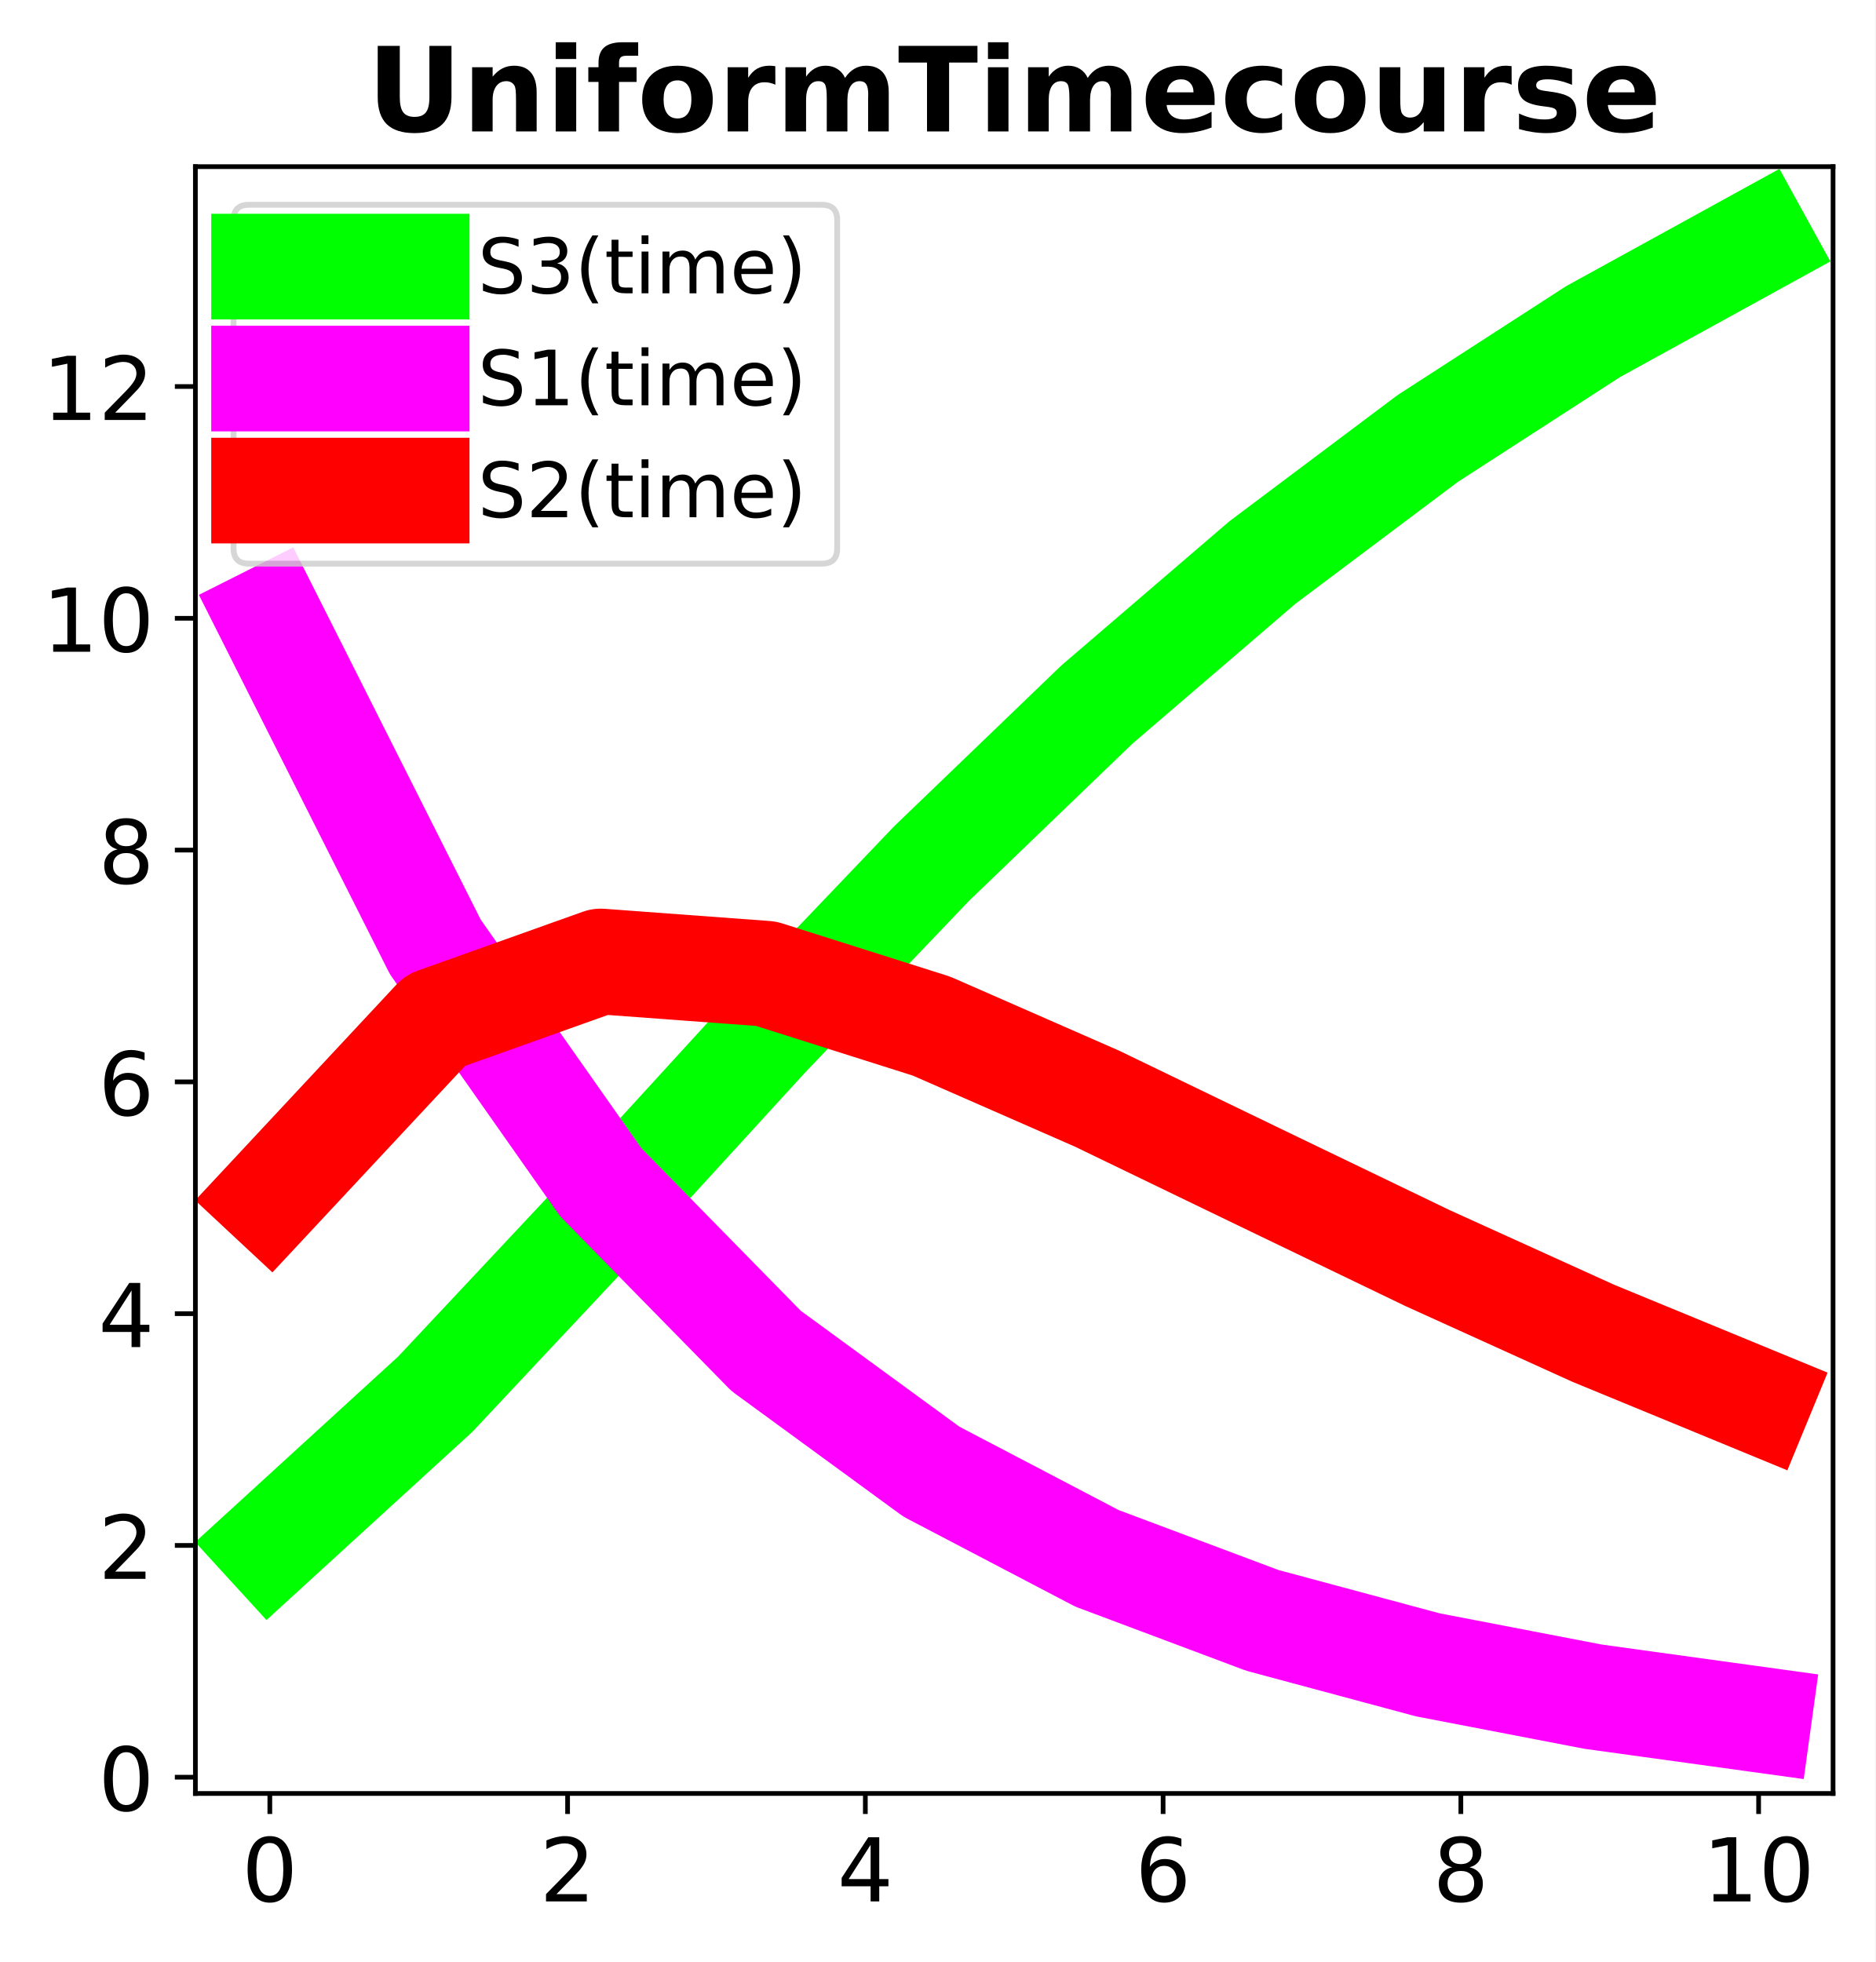
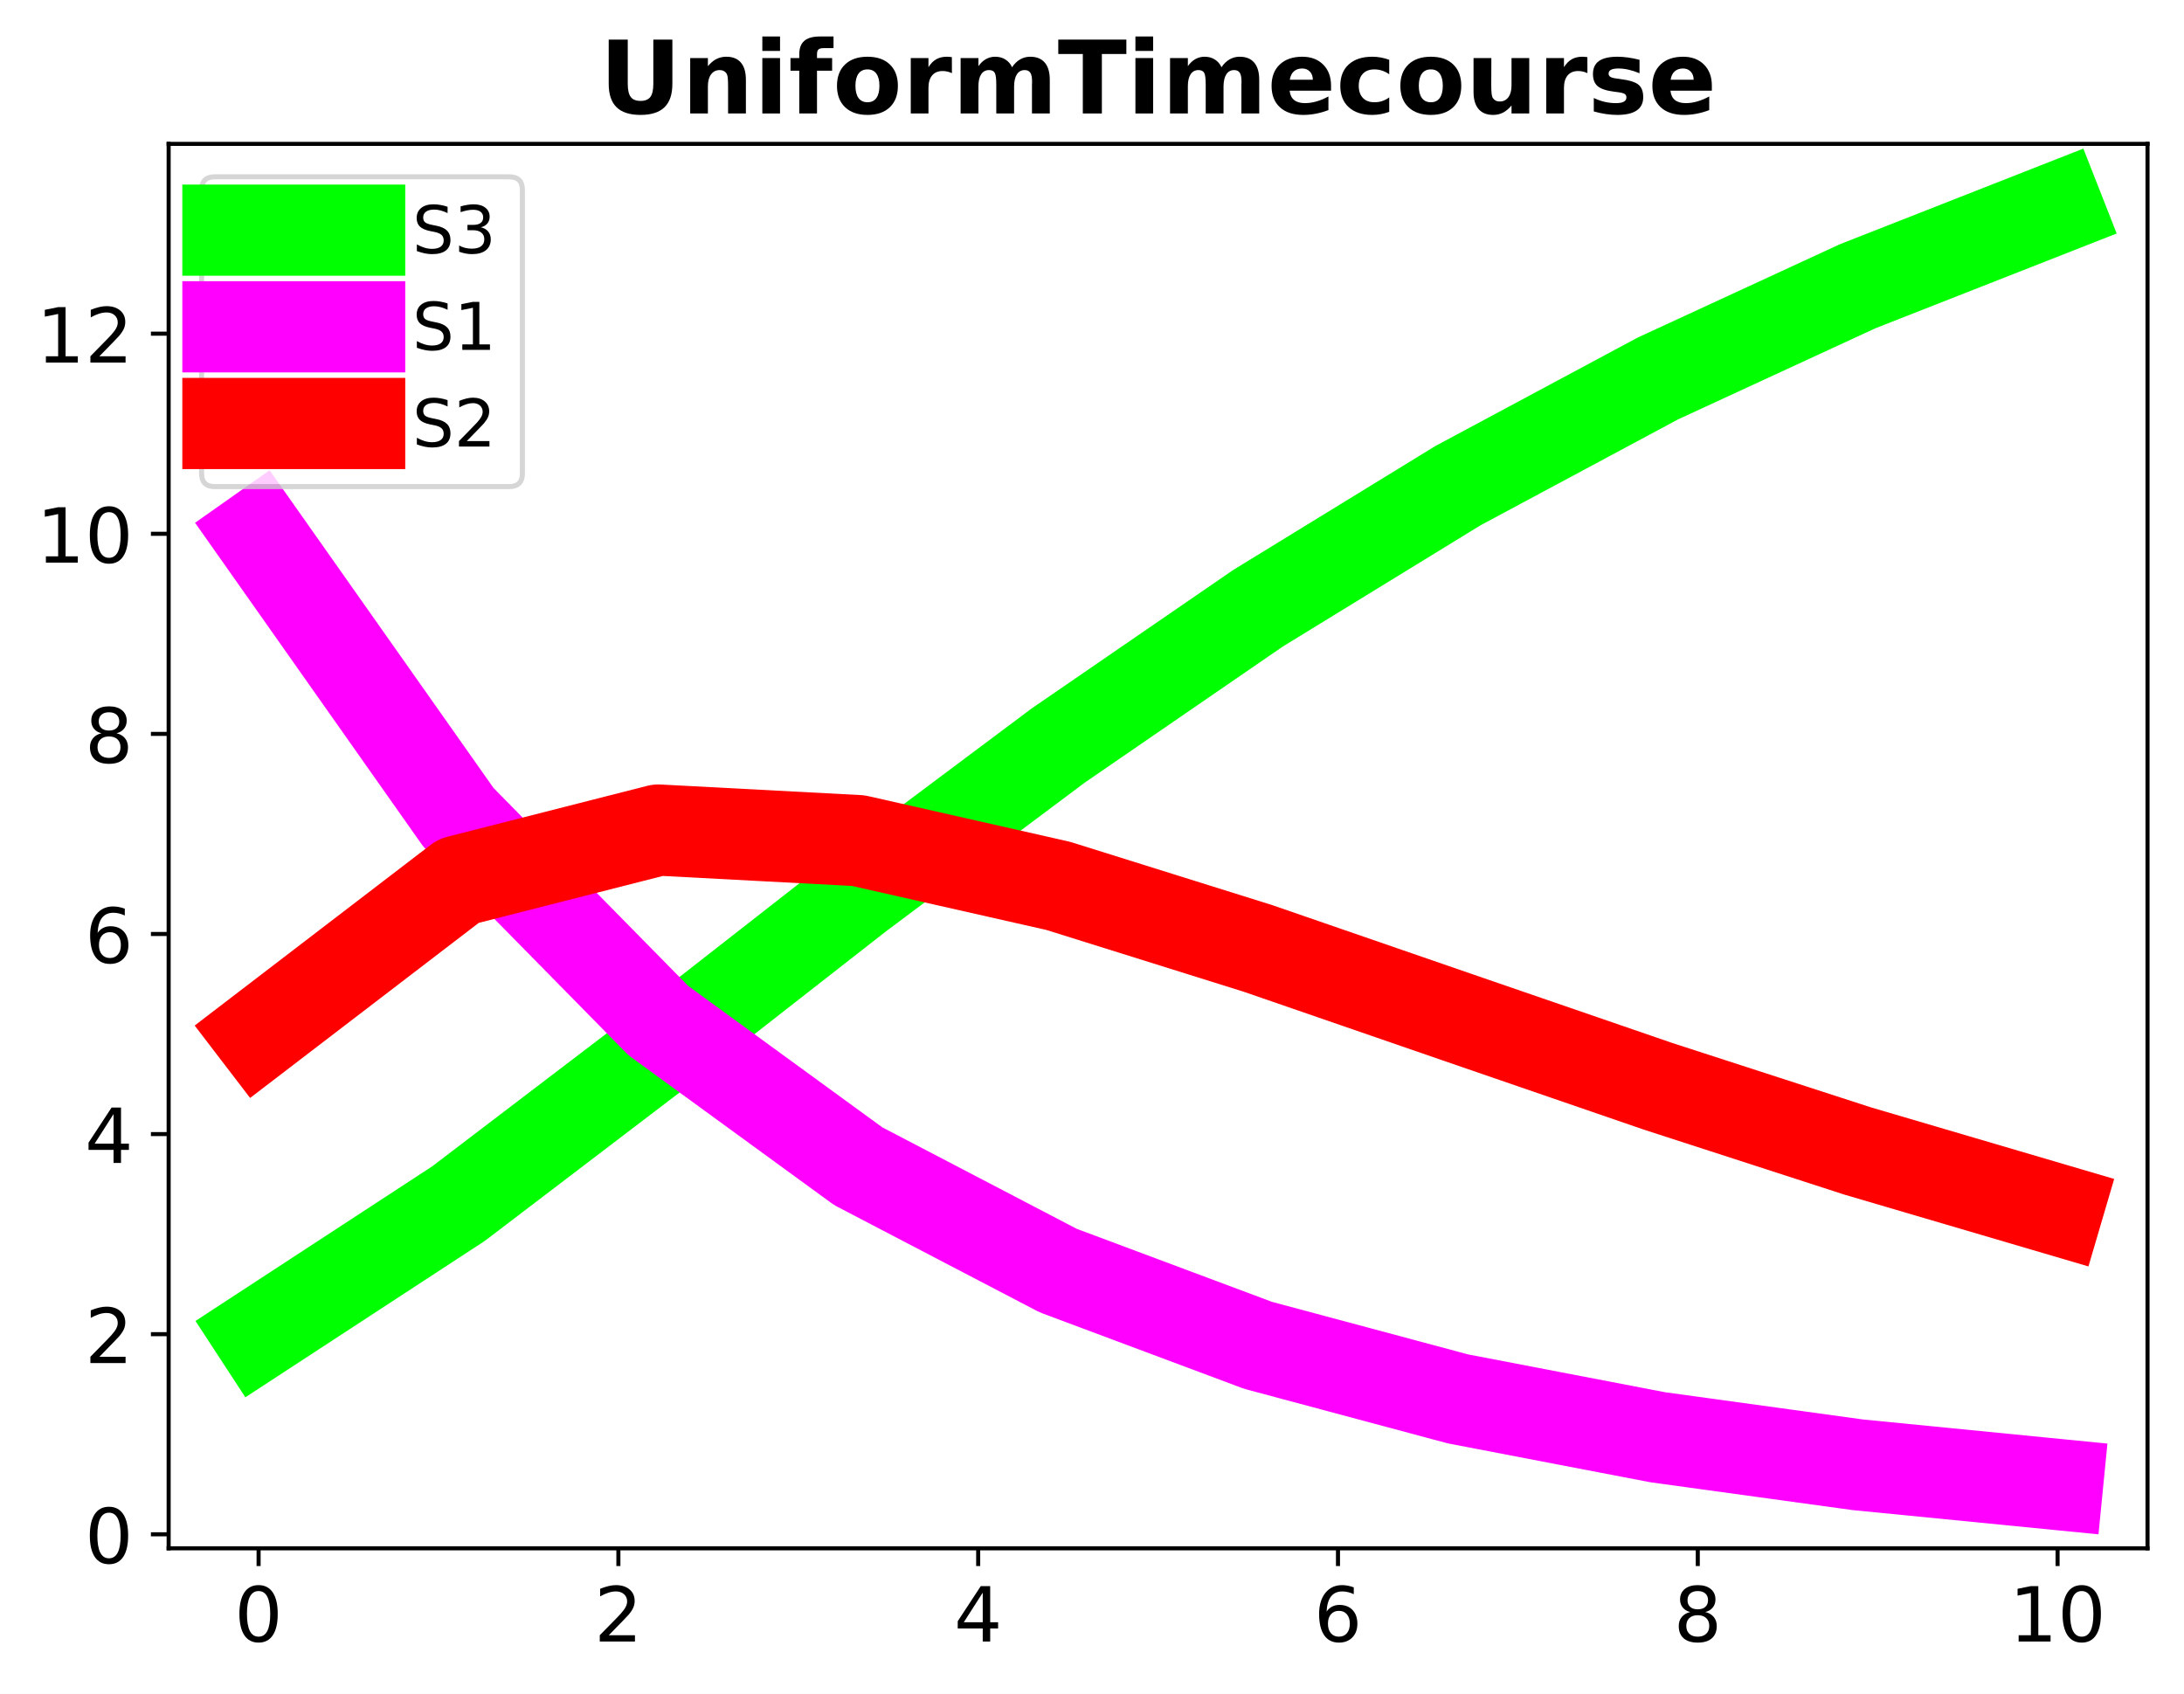
- <svg xmlns="http://www.w3.org/2000/svg" xmlns:xlink="http://www.w3.org/1999/xlink" height="334.314pt" version="1.1" viewBox="0 0 319.488 334.314" width="319.488pt">
+ <svg xmlns="http://www.w3.org/2000/svg" xmlns:xlink="http://www.w3.org/1999/xlink" height="334.314pt" version="1.1" viewBox="0 0 431.087 334.314" width="431.087pt">
  <defs>
    <style type="text/css">*{stroke-linecap:butt;stroke-linejoin:round;}</style>
  </defs>
  <g id="figure_1">
    <g id="patch_1">
-       <path d="M -0 334.314  L 319.488 334.314  L 319.488 0  L -0 0  z " style="fill:#ffffff;" />
+       <path d="M 0 334.314  L 431.087 334.314  L 431.087 0  L 0 0  z " style="fill:#ffffff;" />
    </g>
    <g id="axes_1">
      <g id="patch_2">
-         <path d="M 33.288 305.597  L 312.288 305.597  L 312.288 28.397  L 33.288 28.397  z " style="fill:#ffffff;" />
+         <path d="M 33.288 305.597  L 423.887 305.597  L 423.887 28.397  L 33.288 28.397  z " style="fill:#ffffff;" />
      </g>
      <g id="matplotlib.axis_1">
        <g id="xtick_1">
          <g id="line2d_1">
            <defs>
-               <path d="M 0 0  L 0 3.5  " id="m050993a86c" style="stroke:#000000;stroke-width:0.8;" />
+               <path d="M 0 0  L 0 3.5  " id="md7dc10ea6a" style="stroke:#000000;stroke-width:0.8;" />
            </defs>
            <g>
-               <use style="stroke:#000000;stroke-width:0.8;" x="45.969" xlink:href="#m050993a86c" y="305.597" />
+               <use style="stroke:#000000;stroke-width:0.8;" x="51.042" xlink:href="#md7dc10ea6a" y="305.597" />
            </g>
          </g>
          <g id="text_1">
-             <g transform="translate(41.19744 323.9945)scale(0.15 -0.15)">
+             <g transform="translate(46.27017 323.9945)scale(0.15 -0.15)">
              <defs>
                <path d="M 31.781 66.406  Q 24.172 66.406 20.328 58.906  Q 16.5 51.422 16.5 36.375  Q 16.5 21.391 20.328 13.891  Q 24.172 6.391 31.781 6.391  Q 39.453 6.391 43.281 13.891  Q 47.125 21.391 47.125 36.375  Q 47.125 51.422 43.281 58.906  Q 39.453 66.406 31.781 66.406  z M 31.781 74.219  Q 44.047 74.219 50.516 64.516  Q 56.984 54.828 56.984 36.375  Q 56.984 17.969 50.516 8.266  Q 44.047 -1.422 31.781 -1.422  Q 19.531 -1.422 13.062 8.266  Q 6.594 17.969 6.594 36.375  Q 6.594 54.828 13.062 64.516  Q 19.531 74.219 31.781 74.219  z " id="DejaVuSans-48" />
              </defs>
              <use xlink:href="#DejaVuSans-48" />
            </g>
          </g>
        </g>
        <g id="xtick_2">
          <g id="line2d_2">
            <g>
-               <use style="stroke:#000000;stroke-width:0.8;" x="96.697" xlink:href="#m050993a86c" y="305.597" />
+               <use style="stroke:#000000;stroke-width:0.8;" x="122.06" xlink:href="#md7dc10ea6a" y="305.597" />
            </g>
          </g>
          <g id="text_2">
-             <g transform="translate(91.92472 323.9945)scale(0.15 -0.15)">
+             <g transform="translate(117.2884 323.9945)scale(0.15 -0.15)">
              <defs>
                <path d="M 19.188 8.297  L 53.609 8.297  L 53.609 0  L 7.328 0  L 7.328 8.297  Q 12.938 14.109 22.625 23.891  Q 32.328 33.688 34.812 36.531  Q 39.547 41.844 41.422 45.531  Q 43.312 49.219 43.312 52.781  Q 43.312 58.594 39.234 62.25  Q 35.156 65.922 28.609 65.922  Q 23.969 65.922 18.812 64.312  Q 13.672 62.703 7.812 59.422  L 7.812 69.391  Q 13.766 71.781 18.938 73  Q 24.125 74.219 28.422 74.219  Q 39.75 74.219 46.484 68.547  Q 53.219 62.891 53.219 53.422  Q 53.219 48.922 51.531 44.891  Q 49.859 40.875 45.406 35.406  Q 44.188 33.984 37.641 27.219  Q 31.109 20.453 19.188 8.297  z " id="DejaVuSans-50" />
              </defs>
              <use xlink:href="#DejaVuSans-50" />
            </g>
          </g>
        </g>
        <g id="xtick_3">
          <g id="line2d_3">
            <g>
-               <use style="stroke:#000000;stroke-width:0.8;" x="147.424" xlink:href="#m050993a86c" y="305.597" />
+               <use style="stroke:#000000;stroke-width:0.8;" x="193.078" xlink:href="#md7dc10ea6a" y="305.597" />
            </g>
          </g>
          <g id="text_3">
-             <g transform="translate(142.652 323.9945)scale(0.15 -0.15)">
+             <g transform="translate(188.3065 323.9945)scale(0.15 -0.15)">
              <defs>
                <path d="M 37.797 64.312  L 12.891 25.391  L 37.797 25.391  z M 35.203 72.906  L 47.609 72.906  L 47.609 25.391  L 58.016 25.391  L 58.016 17.188  L 47.609 17.188  L 47.609 0  L 37.797 0  L 37.797 17.188  L 4.891 17.188  L 4.891 26.703  z " id="DejaVuSans-52" />
              </defs>
              <use xlink:href="#DejaVuSans-52" />
            </g>
          </g>
        </g>
        <g id="xtick_4">
          <g id="line2d_4">
            <g>
-               <use style="stroke:#000000;stroke-width:0.8;" x="198.151" xlink:href="#m050993a86c" y="305.597" />
+               <use style="stroke:#000000;stroke-width:0.8;" x="264.097" xlink:href="#md7dc10ea6a" y="305.597" />
            </g>
          </g>
          <g id="text_4">
-             <g transform="translate(193.3793 323.9945)scale(0.15 -0.15)">
+             <g transform="translate(259.3247 323.9945)scale(0.15 -0.15)">
              <defs>
                <path d="M 33.016 40.375  Q 26.375 40.375 22.484 35.828  Q 18.609 31.297 18.609 23.391  Q 18.609 15.531 22.484 10.953  Q 26.375 6.391 33.016 6.391  Q 39.656 6.391 43.531 10.953  Q 47.406 15.531 47.406 23.391  Q 47.406 31.297 43.531 35.828  Q 39.656 40.375 33.016 40.375  z M 52.594 71.297  L 52.594 62.312  Q 48.875 64.062 45.094 64.984  Q 41.312 65.922 37.594 65.922  Q 27.828 65.922 22.672 59.328  Q 17.531 52.734 16.797 39.406  Q 19.672 43.656 24.016 45.922  Q 28.375 48.188 33.594 48.188  Q 44.578 48.188 50.953 41.516  Q 57.328 34.859 57.328 23.391  Q 57.328 12.156 50.688 5.359  Q 44.047 -1.422 33.016 -1.422  Q 20.359 -1.422 13.672 8.266  Q 6.984 17.969 6.984 36.375  Q 6.984 53.656 15.188 63.938  Q 23.391 74.219 37.203 74.219  Q 40.922 74.219 44.703 73.484  Q 48.484 72.75 52.594 71.297  z " id="DejaVuSans-54" />
              </defs>
              <use xlink:href="#DejaVuSans-54" />
            </g>
          </g>
        </g>
        <g id="xtick_5">
          <g id="line2d_5">
            <g>
-               <use style="stroke:#000000;stroke-width:0.8;" x="248.878" xlink:href="#m050993a86c" y="305.597" />
+               <use style="stroke:#000000;stroke-width:0.8;" x="335.115" xlink:href="#md7dc10ea6a" y="305.597" />
            </g>
          </g>
          <g id="text_5">
-             <g transform="translate(244.1065 323.9945)scale(0.15 -0.15)">
+             <g transform="translate(330.3429 323.9945)scale(0.15 -0.15)">
              <defs>
                <path d="M 31.781 34.625  Q 24.75 34.625 20.719 30.859  Q 16.703 27.094 16.703 20.516  Q 16.703 13.922 20.719 10.156  Q 24.75 6.391 31.781 6.391  Q 38.812 6.391 42.859 10.172  Q 46.922 13.969 46.922 20.516  Q 46.922 27.094 42.891 30.859  Q 38.875 34.625 31.781 34.625  z M 21.922 38.812  Q 15.578 40.375 12.031 44.719  Q 8.5 49.078 8.5 55.328  Q 8.5 64.062 14.719 69.141  Q 20.953 74.219 31.781 74.219  Q 42.672 74.219 48.875 69.141  Q 55.078 64.062 55.078 55.328  Q 55.078 49.078 51.531 44.719  Q 48 40.375 41.703 38.812  Q 48.828 37.156 52.797 32.312  Q 56.781 27.484 56.781 20.516  Q 56.781 9.906 50.312 4.234  Q 43.844 -1.422 31.781 -1.422  Q 19.734 -1.422 13.25 4.234  Q 6.781 9.906 6.781 20.516  Q 6.781 27.484 10.781 32.312  Q 14.797 37.156 21.922 38.812  z M 18.312 54.391  Q 18.312 48.734 21.844 45.562  Q 25.391 42.391 31.781 42.391  Q 38.141 42.391 41.719 45.562  Q 45.312 48.734 45.312 54.391  Q 45.312 60.062 41.719 63.234  Q 38.141 66.406 31.781 66.406  Q 25.391 66.406 21.844 63.234  Q 18.312 60.062 18.312 54.391  z " id="DejaVuSans-56" />
              </defs>
              <use xlink:href="#DejaVuSans-56" />
            </g>
          </g>
        </g>
        <g id="xtick_6">
          <g id="line2d_6">
            <g>
-               <use style="stroke:#000000;stroke-width:0.8;" x="299.606" xlink:href="#m050993a86c" y="305.597" />
+               <use style="stroke:#000000;stroke-width:0.8;" x="406.133" xlink:href="#md7dc10ea6a" y="305.597" />
            </g>
          </g>
          <g id="text_6">
-             <g transform="translate(290.0619 323.9945)scale(0.15 -0.15)">
+             <g transform="translate(396.5892 323.9945)scale(0.15 -0.15)">
              <defs>
                <path d="M 12.406 8.297  L 28.516 8.297  L 28.516 63.922  L 10.984 60.406  L 10.984 69.391  L 28.422 72.906  L 38.281 72.906  L 38.281 8.297  L 54.391 8.297  L 54.391 0  L 12.406 0  z " id="DejaVuSans-49" />
              </defs>
              <use xlink:href="#DejaVuSans-49" />
              <use x="63.623" xlink:href="#DejaVuSans-48" />
            </g>
          </g>
        </g>
      </g>
      <g id="matplotlib.axis_2">
        <g id="ytick_1">
          <g id="line2d_7">
            <defs>
-               <path d="M 0 0  L -3.5 0  " id="m4d337cb045" style="stroke:#000000;stroke-width:0.8;" />
+               <path d="M 0 0  L -3.5 0  " id="m5c4bd502b3" style="stroke:#000000;stroke-width:0.8;" />
            </defs>
            <g>
-               <use style="stroke:#000000;stroke-width:0.8;" x="33.288" xlink:href="#m4d337cb045" y="302.829" />
+               <use style="stroke:#000000;stroke-width:0.8;" x="33.288" xlink:href="#m5c4bd502b3" y="302.829" />
            </g>
          </g>
          <g id="text_7">
            <g transform="translate(16.74375 308.5274)scale(0.15 -0.15)">
              <use xlink:href="#DejaVuSans-48" />
            </g>
          </g>
        </g>
        <g id="ytick_2">
          <g id="line2d_8">
            <g>
-               <use style="stroke:#000000;stroke-width:0.8;" x="33.288" xlink:href="#m4d337cb045" y="263.334" />
+               <use style="stroke:#000000;stroke-width:0.8;" x="33.288" xlink:href="#m5c4bd502b3" y="263.334" />
            </g>
          </g>
          <g id="text_8">
            <g transform="translate(16.74375 269.0325)scale(0.15 -0.15)">
              <use xlink:href="#DejaVuSans-50" />
            </g>
          </g>
        </g>
        <g id="ytick_3">
          <g id="line2d_9">
            <g>
-               <use style="stroke:#000000;stroke-width:0.8;" x="33.288" xlink:href="#m4d337cb045" y="223.839" />
+               <use style="stroke:#000000;stroke-width:0.8;" x="33.288" xlink:href="#m5c4bd502b3" y="223.839" />
            </g>
          </g>
          <g id="text_9">
            <g transform="translate(16.74375 229.5376)scale(0.15 -0.15)">
              <use xlink:href="#DejaVuSans-52" />
            </g>
          </g>
        </g>
        <g id="ytick_4">
          <g id="line2d_10">
            <g>
-               <use style="stroke:#000000;stroke-width:0.8;" x="33.288" xlink:href="#m4d337cb045" y="184.344" />
+               <use style="stroke:#000000;stroke-width:0.8;" x="33.288" xlink:href="#m5c4bd502b3" y="184.344" />
            </g>
          </g>
          <g id="text_10">
            <g transform="translate(16.74375 190.0426)scale(0.15 -0.15)">
              <use xlink:href="#DejaVuSans-54" />
            </g>
          </g>
        </g>
        <g id="ytick_5">
          <g id="line2d_11">
            <g>
-               <use style="stroke:#000000;stroke-width:0.8;" x="33.288" xlink:href="#m4d337cb045" y="144.849" />
+               <use style="stroke:#000000;stroke-width:0.8;" x="33.288" xlink:href="#m5c4bd502b3" y="144.849" />
            </g>
          </g>
          <g id="text_11">
            <g transform="translate(16.74375 150.5477)scale(0.15 -0.15)">
              <use xlink:href="#DejaVuSans-56" />
            </g>
          </g>
        </g>
        <g id="ytick_6">
          <g id="line2d_12">
            <g>
-               <use style="stroke:#000000;stroke-width:0.8;" x="33.288" xlink:href="#m4d337cb045" y="105.354" />
+               <use style="stroke:#000000;stroke-width:0.8;" x="33.288" xlink:href="#m5c4bd502b3" y="105.354" />
            </g>
          </g>
          <g id="text_12">
            <g transform="translate(7.2 111.0528)scale(0.15 -0.15)">
              <use xlink:href="#DejaVuSans-49" />
              <use x="63.623" xlink:href="#DejaVuSans-48" />
            </g>
          </g>
        </g>
        <g id="ytick_7">
          <g id="line2d_13">
            <g>
-               <use style="stroke:#000000;stroke-width:0.8;" x="33.288" xlink:href="#m4d337cb045" y="65.859" />
+               <use style="stroke:#000000;stroke-width:0.8;" x="33.288" xlink:href="#m5c4bd502b3" y="65.859" />
            </g>
          </g>
          <g id="text_13">
            <g transform="translate(7.2 71.55788)scale(0.15 -0.15)">
              <use xlink:href="#DejaVuSans-49" />
              <use x="63.623" xlink:href="#DejaVuSans-50" />
            </g>
          </g>
        </g>
      </g>
      <g id="line2d_14">
-         <path clip-path="url(#p58b371b39e)" d="M 45.969 263.334  L 74.151 237.567  L 102.333 207.507  L 130.515 176.682  L 158.697 147.159  L 186.878 120.051  L 215.06 95.859  L 243.242 74.708  L 271.424 56.495  L 299.606 40.997  " style="fill:none;stroke:#00ff00;stroke-linecap:square;stroke-width:18;" />
+         <path clip-path="url(#p9165c59252)" d="M 51.042 263.334  L 90.497 237.567  L 129.951 207.507  L 169.406 176.682  L 208.86 147.159  L 248.315 120.051  L 287.769 95.859  L 327.224 74.708  L 366.678 56.495  L 406.133 40.997  " style="fill:none;stroke:#00ff00;stroke-linecap:square;stroke-width:18;" />
      </g>
      <g id="line2d_15">
-         <path clip-path="url(#p58b371b39e)" d="M 45.969 105.354  L 74.151 161.332  L 102.333 201.442  L 130.515 230.182  L 158.697 250.775  L 186.878 265.53  L 215.06 276.103  L 243.242 283.679  L 271.424 289.107  L 299.606 292.997  " style="fill:none;stroke:#ff00ff;stroke-linecap:square;stroke-width:18;" />
+         <path clip-path="url(#p9165c59252)" d="M 51.042 105.354  L 90.497 161.332  L 129.951 201.442  L 169.406 230.182  L 208.86 250.775  L 248.315 265.53  L 287.769 276.103  L 327.224 283.679  L 366.678 289.107  L 406.133 292.997  " style="fill:none;stroke:#ff00ff;stroke-linecap:square;stroke-width:18;" />
      </g>
      <g id="line2d_16">
-         <path clip-path="url(#p58b371b39e)" d="M 45.969 204.091  L 74.151 173.88  L 102.333 163.83  L 130.515 165.915  L 158.697 174.845  L 186.878 187.198  L 215.06 200.816  L 243.242 214.392  L 271.424 227.177  L 299.606 238.785  " style="fill:none;stroke:#ff0000;stroke-linecap:square;stroke-width:18;" />
+         <path clip-path="url(#p9165c59252)" d="M 51.042 204.091  L 90.497 173.88  L 129.951 163.83  L 169.406 165.915  L 208.86 174.845  L 248.315 187.198  L 287.769 200.816  L 327.224 214.392  L 366.678 227.177  L 406.133 238.785  " style="fill:none;stroke:#ff0000;stroke-linecap:square;stroke-width:18;" />
      </g>
      <g id="patch_3">
        <path d="M 33.288 305.597  L 33.288 28.397  " style="fill:none;stroke:#000000;stroke-linecap:square;stroke-linejoin:miter;stroke-width:0.8;" />
      </g>
      <g id="patch_4">
-         <path d="M 312.288 305.597  L 312.288 28.397  " style="fill:none;stroke:#000000;stroke-linecap:square;stroke-linejoin:miter;stroke-width:0.8;" />
+         <path d="M 423.887 305.597  L 423.887 28.397  " style="fill:none;stroke:#000000;stroke-linecap:square;stroke-linejoin:miter;stroke-width:0.8;" />
      </g>
      <g id="patch_5">
-         <path d="M 33.288 305.597  L 312.288 305.597  " style="fill:none;stroke:#000000;stroke-linecap:square;stroke-linejoin:miter;stroke-width:0.8;" />
+         <path d="M 33.288 305.597  L 423.887 305.597  " style="fill:none;stroke:#000000;stroke-linecap:square;stroke-linejoin:miter;stroke-width:0.8;" />
      </g>
      <g id="patch_6">
-         <path d="M 33.288 28.397  L 312.288 28.397  " style="fill:none;stroke:#000000;stroke-linecap:square;stroke-linejoin:miter;stroke-width:0.8;" />
+         <path d="M 33.288 28.397  L 423.887 28.397  " style="fill:none;stroke:#000000;stroke-linecap:square;stroke-linejoin:miter;stroke-width:0.8;" />
      </g>
      <g id="text_14">
-         <g transform="translate(62.5125 22.39688)scale(0.2 -0.2)">
+         <g transform="translate(118.3125 22.39688)scale(0.2 -0.2)">
          <defs>
            <path d="M 9.188 72.906  L 27.984 72.906  L 27.984 29.203  Q 27.984 20.172 30.938 16.281  Q 33.891 12.406 40.578 12.406  Q 47.312 12.406 50.266 16.281  Q 53.219 20.172 53.219 29.203  L 53.219 72.906  L 72.016 72.906  L 72.016 29.203  Q 72.016 13.719 64.25 6.141  Q 56.5 -1.422 40.578 -1.422  Q 24.703 -1.422 16.938 6.141  Q 9.188 13.719 9.188 29.203  z " id="DejaVuSans-Bold-85" />
            <path d="M 63.375 33.297  L 63.375 0  L 45.797 0  L 45.797 5.422  L 45.797 25.484  Q 45.797 32.562 45.484 35.25  Q 45.172 37.938 44.391 39.203  Q 43.359 40.922 41.594 41.875  Q 39.844 42.828 37.594 42.828  Q 32.125 42.828 29 38.594  Q 25.875 34.375 25.875 26.906  L 25.875 0  L 8.406 0  L 8.406 54.688  L 25.875 54.688  L 25.875 46.688  Q 29.828 51.469 34.266 53.734  Q 38.719 56 44.094 56  Q 53.562 56 58.469 50.188  Q 63.375 44.391 63.375 33.297  z " id="DejaVuSans-Bold-110" />
            <path d="M 8.406 54.688  L 25.875 54.688  L 25.875 0  L 8.406 0  z M 8.406 75.984  L 25.875 75.984  L 25.875 61.719  L 8.406 61.719  z " id="DejaVuSans-Bold-105" />
            <path d="M 44.391 75.984  L 44.391 64.5  L 34.719 64.5  Q 31 64.5 29.531 63.156  Q 28.078 61.812 28.078 58.5  L 28.078 54.688  L 43.016 54.688  L 43.016 42.188  L 28.078 42.188  L 28.078 0  L 10.594 0  L 10.594 42.188  L 1.906 42.188  L 1.906 54.688  L 10.594 54.688  L 10.594 58.5  Q 10.594 67.438 15.578 71.703  Q 20.562 75.984 31 75.984  z " id="DejaVuSans-Bold-102" />
            <path d="M 34.422 43.5  Q 28.609 43.5 25.562 39.328  Q 22.516 35.156 22.516 27.297  Q 22.516 19.438 25.562 15.25  Q 28.609 11.078 34.422 11.078  Q 40.141 11.078 43.156 15.25  Q 46.188 19.438 46.188 27.297  Q 46.188 35.156 43.156 39.328  Q 40.141 43.5 34.422 43.5  z M 34.422 56  Q 48.531 56 56.469 48.375  Q 64.406 40.766 64.406 27.297  Q 64.406 13.812 56.469 6.188  Q 48.531 -1.422 34.422 -1.422  Q 20.266 -1.422 12.281 6.188  Q 4.297 13.812 4.297 27.297  Q 4.297 40.766 12.281 48.375  Q 20.266 56 34.422 56  z " id="DejaVuSans-Bold-111" />
            <path d="M 49.031 39.797  Q 46.734 40.875 44.453 41.375  Q 42.188 41.891 39.891 41.891  Q 33.156 41.891 29.516 37.562  Q 25.875 33.25 25.875 25.203  L 25.875 0  L 8.406 0  L 8.406 54.688  L 25.875 54.688  L 25.875 45.703  Q 29.25 51.078 33.609 53.531  Q 37.984 56 44.094 56  Q 44.969 56 45.984 55.922  Q 47.016 55.859 48.969 55.609  z " id="DejaVuSans-Bold-114" />
            <path d="M 59.078 45.609  Q 62.406 50.688 66.969 53.344  Q 71.531 56 77 56  Q 86.422 56 91.359 50.188  Q 96.297 44.391 96.297 33.297  L 96.297 0  L 78.719 0  L 78.719 28.516  Q 78.766 29.156 78.781 29.828  Q 78.812 30.516 78.812 31.781  Q 78.812 37.594 77.094 40.203  Q 75.391 42.828 71.578 42.828  Q 66.609 42.828 63.891 38.719  Q 61.188 34.625 61.078 26.859  L 61.078 0  L 43.5 0  L 43.5 28.516  Q 43.5 37.594 41.938 40.203  Q 40.375 42.828 36.375 42.828  Q 31.344 42.828 28.609 38.703  Q 25.875 34.578 25.875 26.906  L 25.875 0  L 8.297 0  L 8.297 54.688  L 25.875 54.688  L 25.875 46.688  Q 29.109 51.312 33.281 53.656  Q 37.453 56 42.484 56  Q 48.141 56 52.484 53.266  Q 56.844 50.531 59.078 45.609  z " id="DejaVuSans-Bold-109" />
            <path d="M 0.484 72.906  L 67.672 72.906  L 67.672 58.688  L 43.5 58.688  L 43.5 0  L 24.703 0  L 24.703 58.688  L 0.484 58.688  z " id="DejaVuSans-Bold-84" />
            <path d="M 62.984 27.484  L 62.984 22.516  L 22.125 22.516  Q 22.75 16.359 26.562 13.281  Q 30.375 10.203 37.203 10.203  Q 42.719 10.203 48.5 11.844  Q 54.297 13.484 60.406 16.797  L 60.406 3.328  Q 54.203 0.984 48 -0.219  Q 41.797 -1.422 35.594 -1.422  Q 20.75 -1.422 12.516 6.125  Q 4.297 13.672 4.297 27.297  Q 4.297 40.672 12.375 48.328  Q 20.453 56 34.625 56  Q 47.516 56 55.25 48.234  Q 62.984 40.484 62.984 27.484  z M 45.016 33.297  Q 45.016 38.281 42.109 41.328  Q 39.203 44.391 34.516 44.391  Q 29.438 44.391 26.266 41.531  Q 23.094 38.672 22.312 33.297  z " id="DejaVuSans-Bold-101" />
            <path d="M 52.594 52.984  L 52.594 38.719  Q 49.031 41.156 45.438 42.328  Q 41.844 43.5 37.984 43.5  Q 30.672 43.5 26.594 39.234  Q 22.516 34.969 22.516 27.297  Q 22.516 19.625 26.594 15.344  Q 30.672 11.078 37.984 11.078  Q 42.094 11.078 45.781 12.297  Q 49.469 13.531 52.594 15.922  L 52.594 1.609  Q 48.484 0.094 44.266 -0.656  Q 40.047 -1.422 35.797 -1.422  Q 21 -1.422 12.641 6.172  Q 4.297 13.766 4.297 27.297  Q 4.297 40.828 12.641 48.406  Q 21 56 35.797 56  Q 40.094 56 44.266 55.25  Q 48.438 54.5 52.594 52.984  z " id="DejaVuSans-Bold-99" />
            <path d="M 7.812 21.297  L 7.812 54.688  L 25.391 54.688  L 25.391 49.219  Q 25.391 44.781 25.344 38.062  Q 25.297 31.344 25.297 29.109  Q 25.297 22.516 25.641 19.609  Q 25.984 16.703 26.812 15.375  Q 27.875 13.672 29.609 12.734  Q 31.344 11.812 33.594 11.812  Q 39.062 11.812 42.188 16.016  Q 45.312 20.219 45.312 27.688  L 45.312 54.688  L 62.797 54.688  L 62.797 0  L 45.312 0  L 45.312 7.906  Q 41.359 3.125 36.938 0.844  Q 32.516 -1.422 27.203 -1.422  Q 17.719 -1.422 12.766 4.391  Q 7.812 10.203 7.812 21.297  z " id="DejaVuSans-Bold-117" />
            <path d="M 51.125 52.984  L 51.125 39.703  Q 45.516 42.047 40.281 43.219  Q 35.062 44.391 30.422 44.391  Q 25.438 44.391 23.016 43.141  Q 20.609 41.891 20.609 39.312  Q 20.609 37.203 22.438 36.078  Q 24.266 34.969 29 34.422  L 32.078 33.984  Q 45.516 32.281 50.141 28.375  Q 54.781 24.469 54.781 16.109  Q 54.781 7.375 48.328 2.969  Q 41.891 -1.422 29.109 -1.422  Q 23.688 -1.422 17.891 -0.562  Q 12.109 0.297 6 2  L 6 15.281  Q 11.234 12.75 16.719 11.469  Q 22.219 10.203 27.875 10.203  Q 33.016 10.203 35.594 11.609  Q 38.188 13.031 38.188 15.828  Q 38.188 18.172 36.406 19.312  Q 34.625 20.453 29.297 21.094  L 26.219 21.484  Q 14.547 22.953 9.859 26.906  Q 5.172 30.859 5.172 38.922  Q 5.172 47.609 11.125 51.797  Q 17.094 56 29.391 56  Q 34.234 56 39.547 55.266  Q 44.875 54.547 51.125 52.984  z " id="DejaVuSans-Bold-115" />
          </defs>
          <use xlink:href="#DejaVuSans-Bold-85" />
          <use x="81.201" xlink:href="#DejaVuSans-Bold-110" />
          <use x="152.393" xlink:href="#DejaVuSans-Bold-105" />
          <use x="186.67" xlink:href="#DejaVuSans-Bold-102" />
          <use x="230.176" xlink:href="#DejaVuSans-Bold-111" />
          <use x="298.877" xlink:href="#DejaVuSans-Bold-114" />
          <use x="348.193" xlink:href="#DejaVuSans-Bold-109" />
          <use x="452.393" xlink:href="#DejaVuSans-Bold-84" />
          <use x="520.605" xlink:href="#DejaVuSans-Bold-105" />
          <use x="554.883" xlink:href="#DejaVuSans-Bold-109" />
          <use x="659.082" xlink:href="#DejaVuSans-Bold-101" />
          <use x="726.904" xlink:href="#DejaVuSans-Bold-99" />
          <use x="786.182" xlink:href="#DejaVuSans-Bold-111" />
          <use x="854.883" xlink:href="#DejaVuSans-Bold-117" />
          <use x="926.074" xlink:href="#DejaVuSans-Bold-114" />
          <use x="975.391" xlink:href="#DejaVuSans-Bold-115" />
          <use x="1034.912" xlink:href="#DejaVuSans-Bold-101" />
        </g>
      </g>
      <g id="legend_1">
        <g id="patch_7">
-           <path d="M 42.388 96.042  L 140.026 96.042  Q 142.626 96.042 142.626 93.442  L 142.626 37.497  Q 142.626 34.897 140.026 34.897  L 42.388 34.897  Q 39.788 34.897 39.788 37.497  L 39.788 93.442  Q 39.788 96.042 42.388 96.042  z " style="fill:#ffffff;opacity:0.8;stroke:#cccccc;stroke-linejoin:miter;" />
+           <path d="M 42.388 96.042  L 100.512 96.042  Q 103.112 96.042 103.112 93.442  L 103.112 37.497  Q 103.112 34.897 100.512 34.897  L 42.388 34.897  Q 39.788 34.897 39.788 37.497  L 39.788 93.442  Q 39.788 96.042 42.388 96.042  z " style="fill:#ffffff;opacity:0.8;stroke:#cccccc;stroke-linejoin:miter;" />
        </g>
        <g id="line2d_17">
          <path d="M 44.987 45.425  L 70.987 45.425  " style="fill:none;stroke:#00ff00;stroke-linecap:square;stroke-width:18;" />
        </g>
        <g id="line2d_18" />
        <g id="text_15">
          <g transform="translate(81.3875 49.97484)scale(0.13 -0.13)">
            <defs>
              <path d="M 53.516 70.516  L 53.516 60.891  Q 47.906 63.578 42.922 64.891  Q 37.938 66.219 33.297 66.219  Q 25.25 66.219 20.875 63.094  Q 16.5 59.969 16.5 54.203  Q 16.5 49.359 19.406 46.891  Q 22.312 44.438 30.422 42.922  L 36.375 41.703  Q 47.406 39.594 52.656 34.297  Q 57.906 29 57.906 20.125  Q 57.906 9.516 50.797 4.047  Q 43.703 -1.422 29.984 -1.422  Q 24.812 -1.422 18.969 -0.25  Q 13.141 0.922 6.891 3.219  L 6.891 13.375  Q 12.891 10.016 18.656 8.297  Q 24.422 6.594 29.984 6.594  Q 38.422 6.594 43.016 9.906  Q 47.609 13.234 47.609 19.391  Q 47.609 24.75 44.312 27.781  Q 41.016 30.812 33.5 32.328  L 27.484 33.5  Q 16.453 35.688 11.516 40.375  Q 6.594 45.062 6.594 53.422  Q 6.594 63.094 13.406 68.656  Q 20.219 74.219 32.172 74.219  Q 37.312 74.219 42.625 73.281  Q 47.953 72.359 53.516 70.516  z " id="DejaVuSans-83" />
              <path d="M 40.578 39.312  Q 47.656 37.797 51.625 33  Q 55.609 28.219 55.609 21.188  Q 55.609 10.406 48.188 4.484  Q 40.766 -1.422 27.094 -1.422  Q 22.516 -1.422 17.656 -0.516  Q 12.797 0.391 7.625 2.203  L 7.625 11.719  Q 11.719 9.328 16.594 8.109  Q 21.484 6.891 26.812 6.891  Q 36.078 6.891 40.938 10.547  Q 45.797 14.203 45.797 21.188  Q 45.797 27.641 41.281 31.266  Q 36.766 34.906 28.719 34.906  L 20.219 34.906  L 20.219 43.016  L 29.109 43.016  Q 36.375 43.016 40.234 45.922  Q 44.094 48.828 44.094 54.297  Q 44.094 59.906 40.109 62.906  Q 36.141 65.922 28.719 65.922  Q 24.656 65.922 20.016 65.031  Q 15.375 64.156 9.812 62.312  L 9.812 71.094  Q 15.438 72.656 20.344 73.438  Q 25.25 74.219 29.594 74.219  Q 40.828 74.219 47.359 69.109  Q 53.906 64.016 53.906 55.328  Q 53.906 49.266 50.438 45.094  Q 46.969 40.922 40.578 39.312  z " id="DejaVuSans-51" />
-               <path d="M 31 75.875  Q 24.469 64.656 21.281 53.656  Q 18.109 42.672 18.109 31.391  Q 18.109 20.125 21.312 9.062  Q 24.516 -2 31 -13.188  L 23.188 -13.188  Q 15.875 -1.703 12.234 9.375  Q 8.594 20.453 8.594 31.391  Q 8.594 42.281 12.203 53.312  Q 15.828 64.359 23.188 75.875  z " id="DejaVuSans-40" />
-               <path d="M 18.312 70.219  L 18.312 54.688  L 36.812 54.688  L 36.812 47.703  L 18.312 47.703  L 18.312 18.016  Q 18.312 11.328 20.141 9.422  Q 21.969 7.516 27.594 7.516  L 36.812 7.516  L 36.812 0  L 27.594 0  Q 17.188 0 13.234 3.875  Q 9.281 7.766 9.281 18.016  L 9.281 47.703  L 2.688 47.703  L 2.688 54.688  L 9.281 54.688  L 9.281 70.219  z " id="DejaVuSans-116" />
-               <path d="M 9.422 54.688  L 18.406 54.688  L 18.406 0  L 9.422 0  z M 9.422 75.984  L 18.406 75.984  L 18.406 64.594  L 9.422 64.594  z " id="DejaVuSans-105" />
-               <path d="M 52 44.188  Q 55.375 50.25 60.062 53.125  Q 64.75 56 71.094 56  Q 79.641 56 84.281 50.016  Q 88.922 44.047 88.922 33.016  L 88.922 0  L 79.891 0  L 79.891 32.719  Q 79.891 40.578 77.094 44.375  Q 74.312 48.188 68.609 48.188  Q 61.625 48.188 57.562 43.547  Q 53.516 38.922 53.516 30.906  L 53.516 0  L 44.484 0  L 44.484 32.719  Q 44.484 40.625 41.703 44.406  Q 38.922 48.188 33.109 48.188  Q 26.219 48.188 22.156 43.531  Q 18.109 38.875 18.109 30.906  L 18.109 0  L 9.078 0  L 9.078 54.688  L 18.109 54.688  L 18.109 46.188  Q 21.188 51.219 25.484 53.609  Q 29.781 56 35.688 56  Q 41.656 56 45.828 52.969  Q 50 49.953 52 44.188  z " id="DejaVuSans-109" />
-               <path d="M 56.203 29.594  L 56.203 25.203  L 14.891 25.203  Q 15.484 15.922 20.484 11.062  Q 25.484 6.203 34.422 6.203  Q 39.594 6.203 44.453 7.469  Q 49.312 8.734 54.109 11.281  L 54.109 2.781  Q 49.266 0.734 44.188 -0.344  Q 39.109 -1.422 33.891 -1.422  Q 20.797 -1.422 13.156 6.188  Q 5.516 13.812 5.516 26.812  Q 5.516 40.234 12.766 48.109  Q 20.016 56 32.328 56  Q 43.359 56 49.781 48.891  Q 56.203 41.797 56.203 29.594  z M 47.219 32.234  Q 47.125 39.594 43.094 43.984  Q 39.062 48.391 32.422 48.391  Q 24.906 48.391 20.391 44.141  Q 15.875 39.891 15.188 32.172  z " id="DejaVuSans-101" />
-               <path d="M 8.016 75.875  L 15.828 75.875  Q 23.141 64.359 26.781 53.312  Q 30.422 42.281 30.422 31.391  Q 30.422 20.453 26.781 9.375  Q 23.141 -1.703 15.828 -13.188  L 8.016 -13.188  Q 14.5 -2 17.703 9.062  Q 20.906 20.125 20.906 31.391  Q 20.906 42.672 17.703 53.656  Q 14.5 64.656 8.016 75.875  z " id="DejaVuSans-41" />
            </defs>
            <use xlink:href="#DejaVuSans-83" />
            <use x="63.477" xlink:href="#DejaVuSans-51" />
-             <use x="127.1" xlink:href="#DejaVuSans-40" />
-             <use x="166.113" xlink:href="#DejaVuSans-116" />
-             <use x="205.322" xlink:href="#DejaVuSans-105" />
-             <use x="233.105" xlink:href="#DejaVuSans-109" />
-             <use x="330.518" xlink:href="#DejaVuSans-101" />
-             <use x="392.041" xlink:href="#DejaVuSans-41" />
          </g>
        </g>
        <g id="line2d_19">
          <path d="M 44.987 64.506  L 70.987 64.506  " style="fill:none;stroke:#ff00ff;stroke-linecap:square;stroke-width:18;" />
        </g>
        <g id="line2d_20" />
        <g id="text_16">
          <g transform="translate(81.3875 69.05641)scale(0.13 -0.13)">
            <use xlink:href="#DejaVuSans-83" />
            <use x="63.477" xlink:href="#DejaVuSans-49" />
-             <use x="127.1" xlink:href="#DejaVuSans-40" />
-             <use x="166.113" xlink:href="#DejaVuSans-116" />
-             <use x="205.322" xlink:href="#DejaVuSans-105" />
-             <use x="233.105" xlink:href="#DejaVuSans-109" />
-             <use x="330.518" xlink:href="#DejaVuSans-101" />
-             <use x="392.041" xlink:href="#DejaVuSans-41" />
          </g>
        </g>
        <g id="line2d_21">
          <path d="M 44.987 83.588  L 70.987 83.588  " style="fill:none;stroke:#ff0000;stroke-linecap:square;stroke-width:18;" />
        </g>
        <g id="line2d_22" />
        <g id="text_17">
          <g transform="translate(81.3875 88.13797)scale(0.13 -0.13)">
            <use xlink:href="#DejaVuSans-83" />
            <use x="63.477" xlink:href="#DejaVuSans-50" />
-             <use x="127.1" xlink:href="#DejaVuSans-40" />
-             <use x="166.113" xlink:href="#DejaVuSans-116" />
-             <use x="205.322" xlink:href="#DejaVuSans-105" />
-             <use x="233.105" xlink:href="#DejaVuSans-109" />
-             <use x="330.518" xlink:href="#DejaVuSans-101" />
-             <use x="392.041" xlink:href="#DejaVuSans-41" />
          </g>
        </g>
      </g>
    </g>
  </g>
  <defs>
-     <clipPath id="p58b371b39e">
-       <rect height="277.2" width="279" x="33.288" y="28.397" />
+     <clipPath id="p9165c59252">
+       <rect height="277.2" width="390.6" x="33.288" y="28.397" />
    </clipPath>
  </defs>
</svg>
